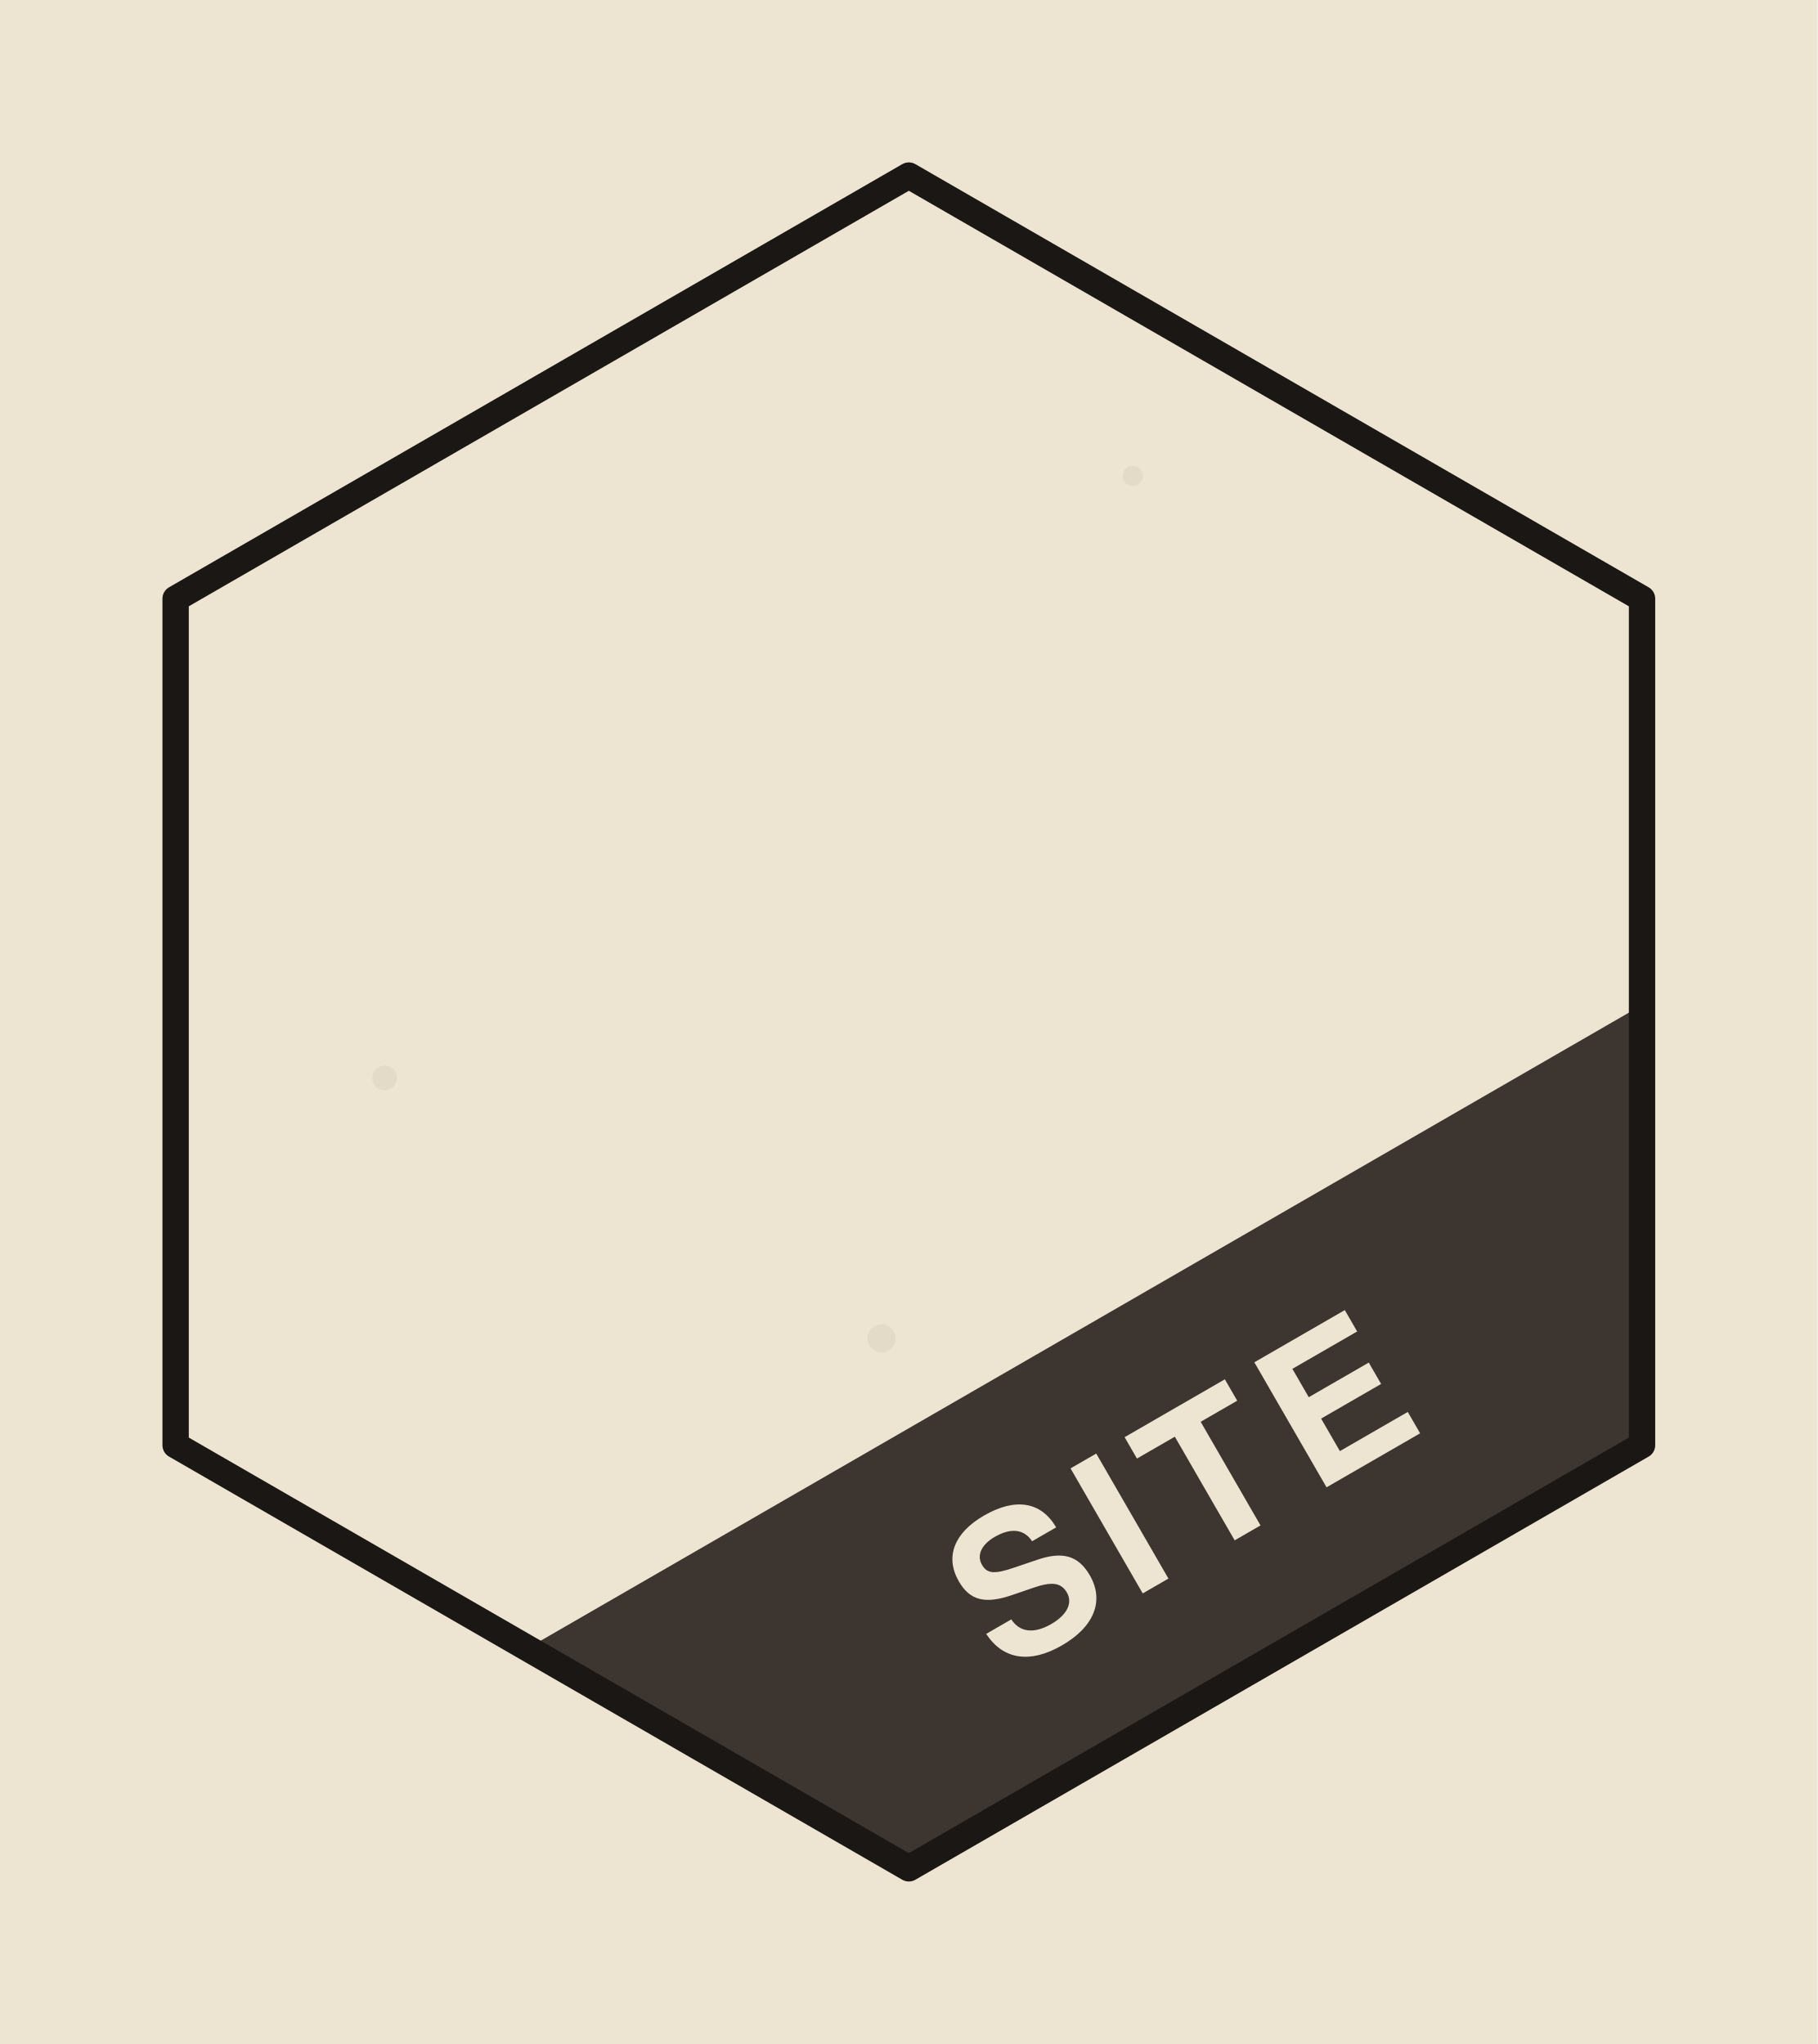
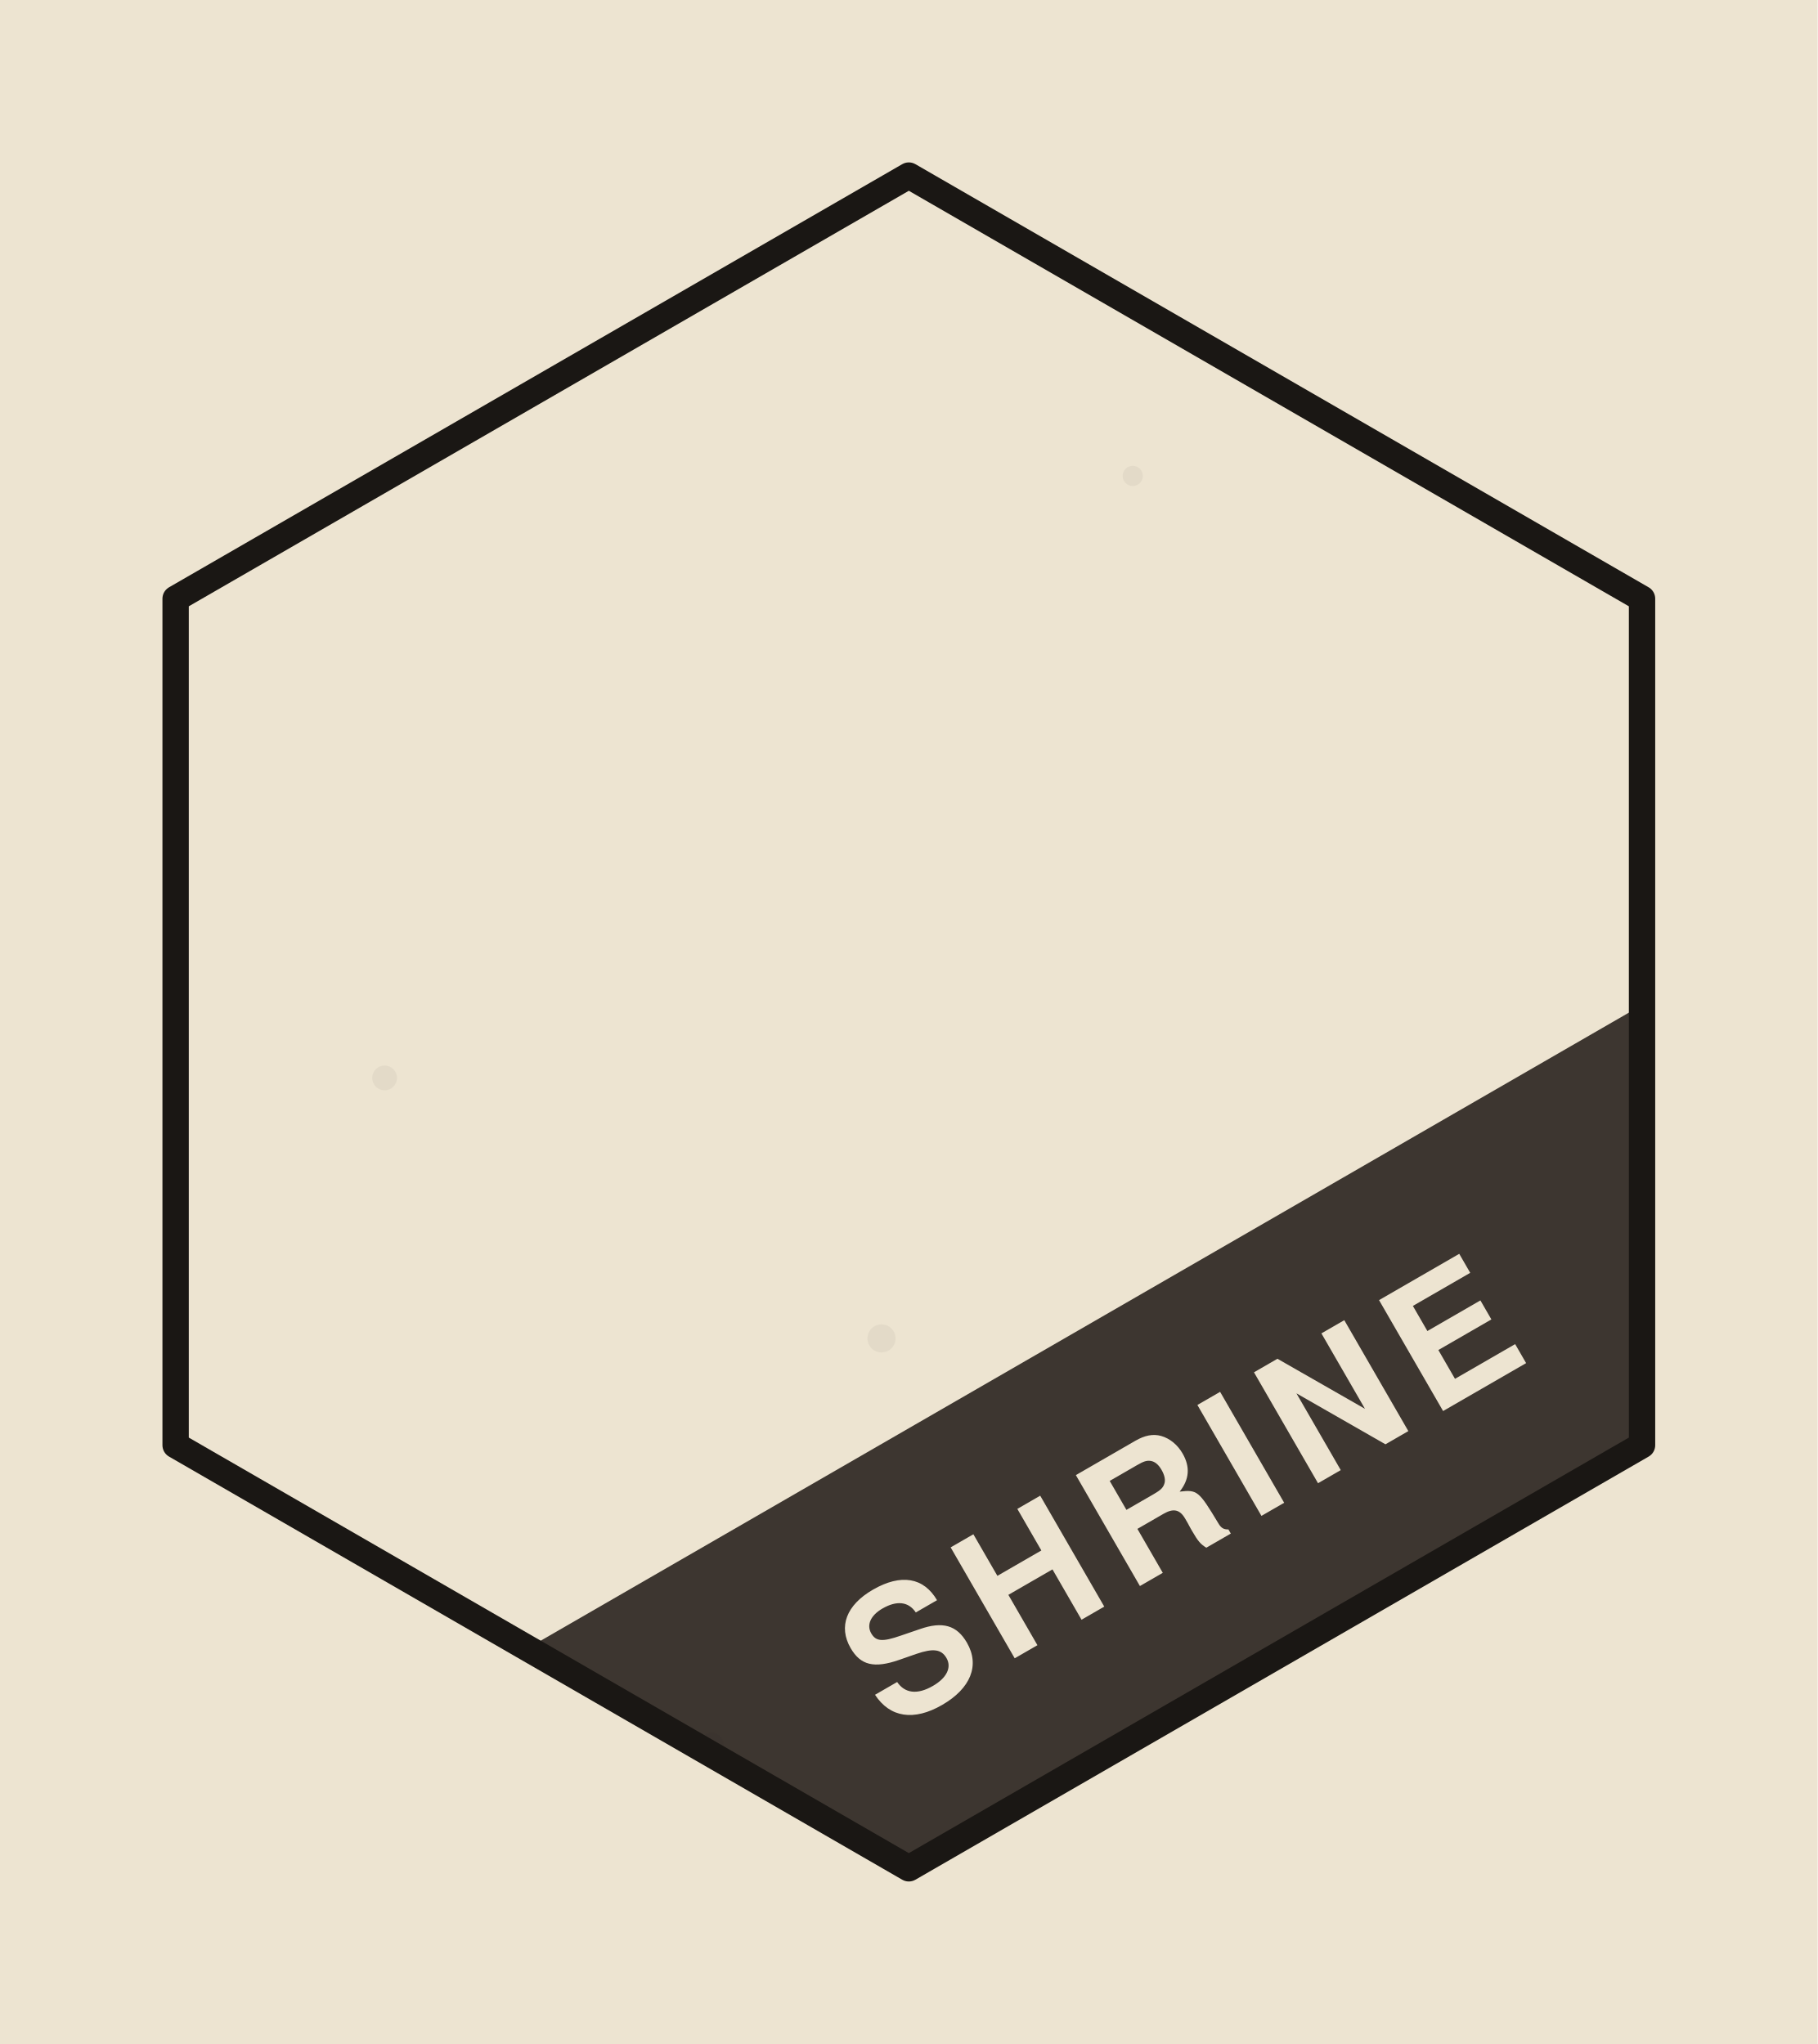
<svg xmlns="http://www.w3.org/2000/svg" viewBox="0 0 165.6 186.27" width="165.6" height="186.27" font-family="Georgia, 'Iowan Old Style', 'Times New Roman', serif">
  <defs>
    <clipPath id="cut-tile-shrine-site">
      <path d="M 0,-77.13 L 66.8,-38.57 L 66.8,38.57 L 0,77.13 L -66.8,38.57 L -66.8,-38.57 Z" transform="translate(82.8 93.13)" />
    </clipPath>
  </defs>
  <g id="wash">
    <rect x="0" y="0" width="165.6" height="186.27" fill="#EDE4D1" />
    <g clip-path="url(#cut-tile-shrine-site)">
    
  </g>
  </g>
  <g id="ink" fill="#1A1714">
    <g clip-path="url(#cut-tile-shrine-site)">
      <path d="M 82.8,170.27 L 149.6,131.7 L 149.6,91.59 L 48.06,150.21 Z" fill="#3D3630" />
      <g transform="rotate(-30 107.52 135.94)">
-         <text x="107.52" y="142.26" font-size="18.04" text-anchor="middle" font-family="Helvetica, Arial, sans-serif" font-weight="bold" letter-spacing="1.6" fill="#EDE4D1">SITE</text>
+         <text x="107.52" y="141.55" font-size="16.02" text-anchor="middle" font-family="Helvetica, Arial, sans-serif" font-weight="bold" letter-spacing="1.42" fill="#EDE4D1">SHRINE</text>
      </g>
    </g>
    <path d="M 0,-77.13 L 66.8,-38.57 L 66.8,38.57 L 0,77.13 L -66.8,38.57 L -66.8,-38.57 Z" transform="translate(82.8 93.13)" fill="none" stroke="#1A1714" stroke-width="2.4" stroke-linejoin="round" />
  </g>
  <g id="grime" clip-path="url(#cut-tile-shrine-site)">
    <g fill="#1A1714" opacity="0.05">
      <circle cx="35.04" cy="98.23" r="1.13" />
      <circle cx="44.89" cy="148.92" r="1.68" />
      <circle cx="103.2" cy="43.37" r="0.92" />
      <circle cx="64.82" cy="159" r="1.11" />
      <circle cx="80.31" cy="121.97" r="1.28" />
    </g>
  </g>
</svg>
